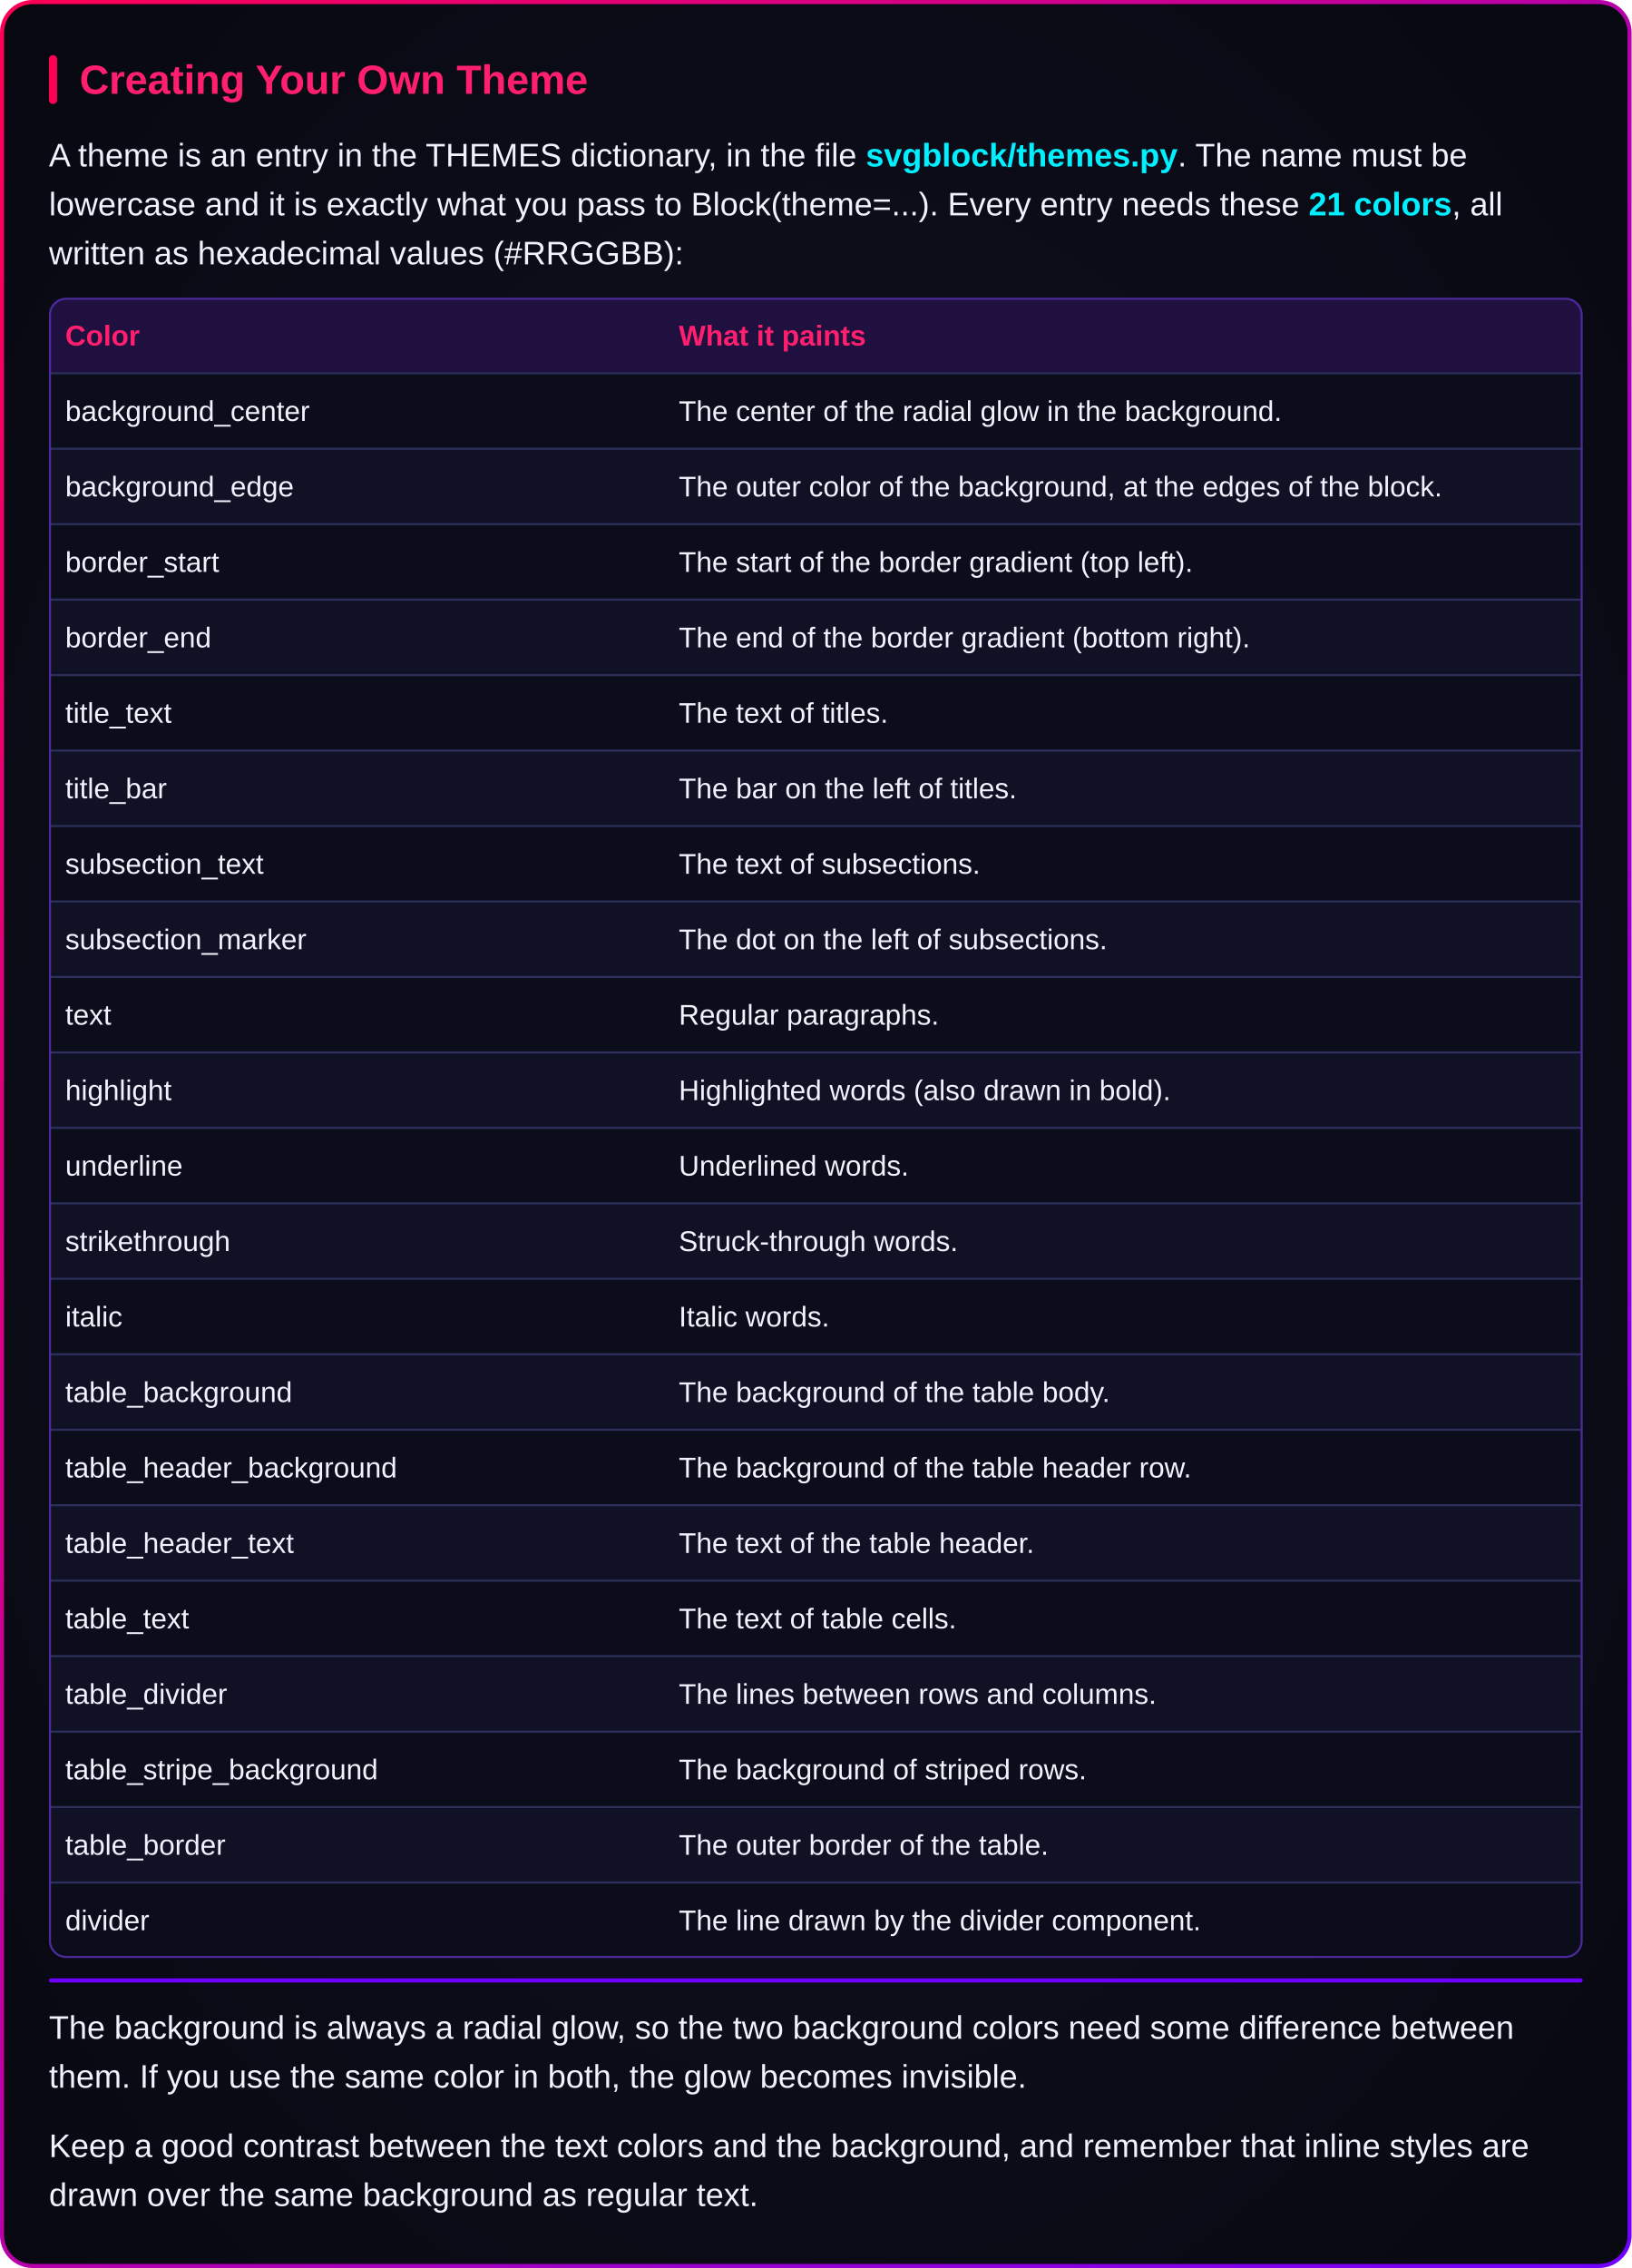
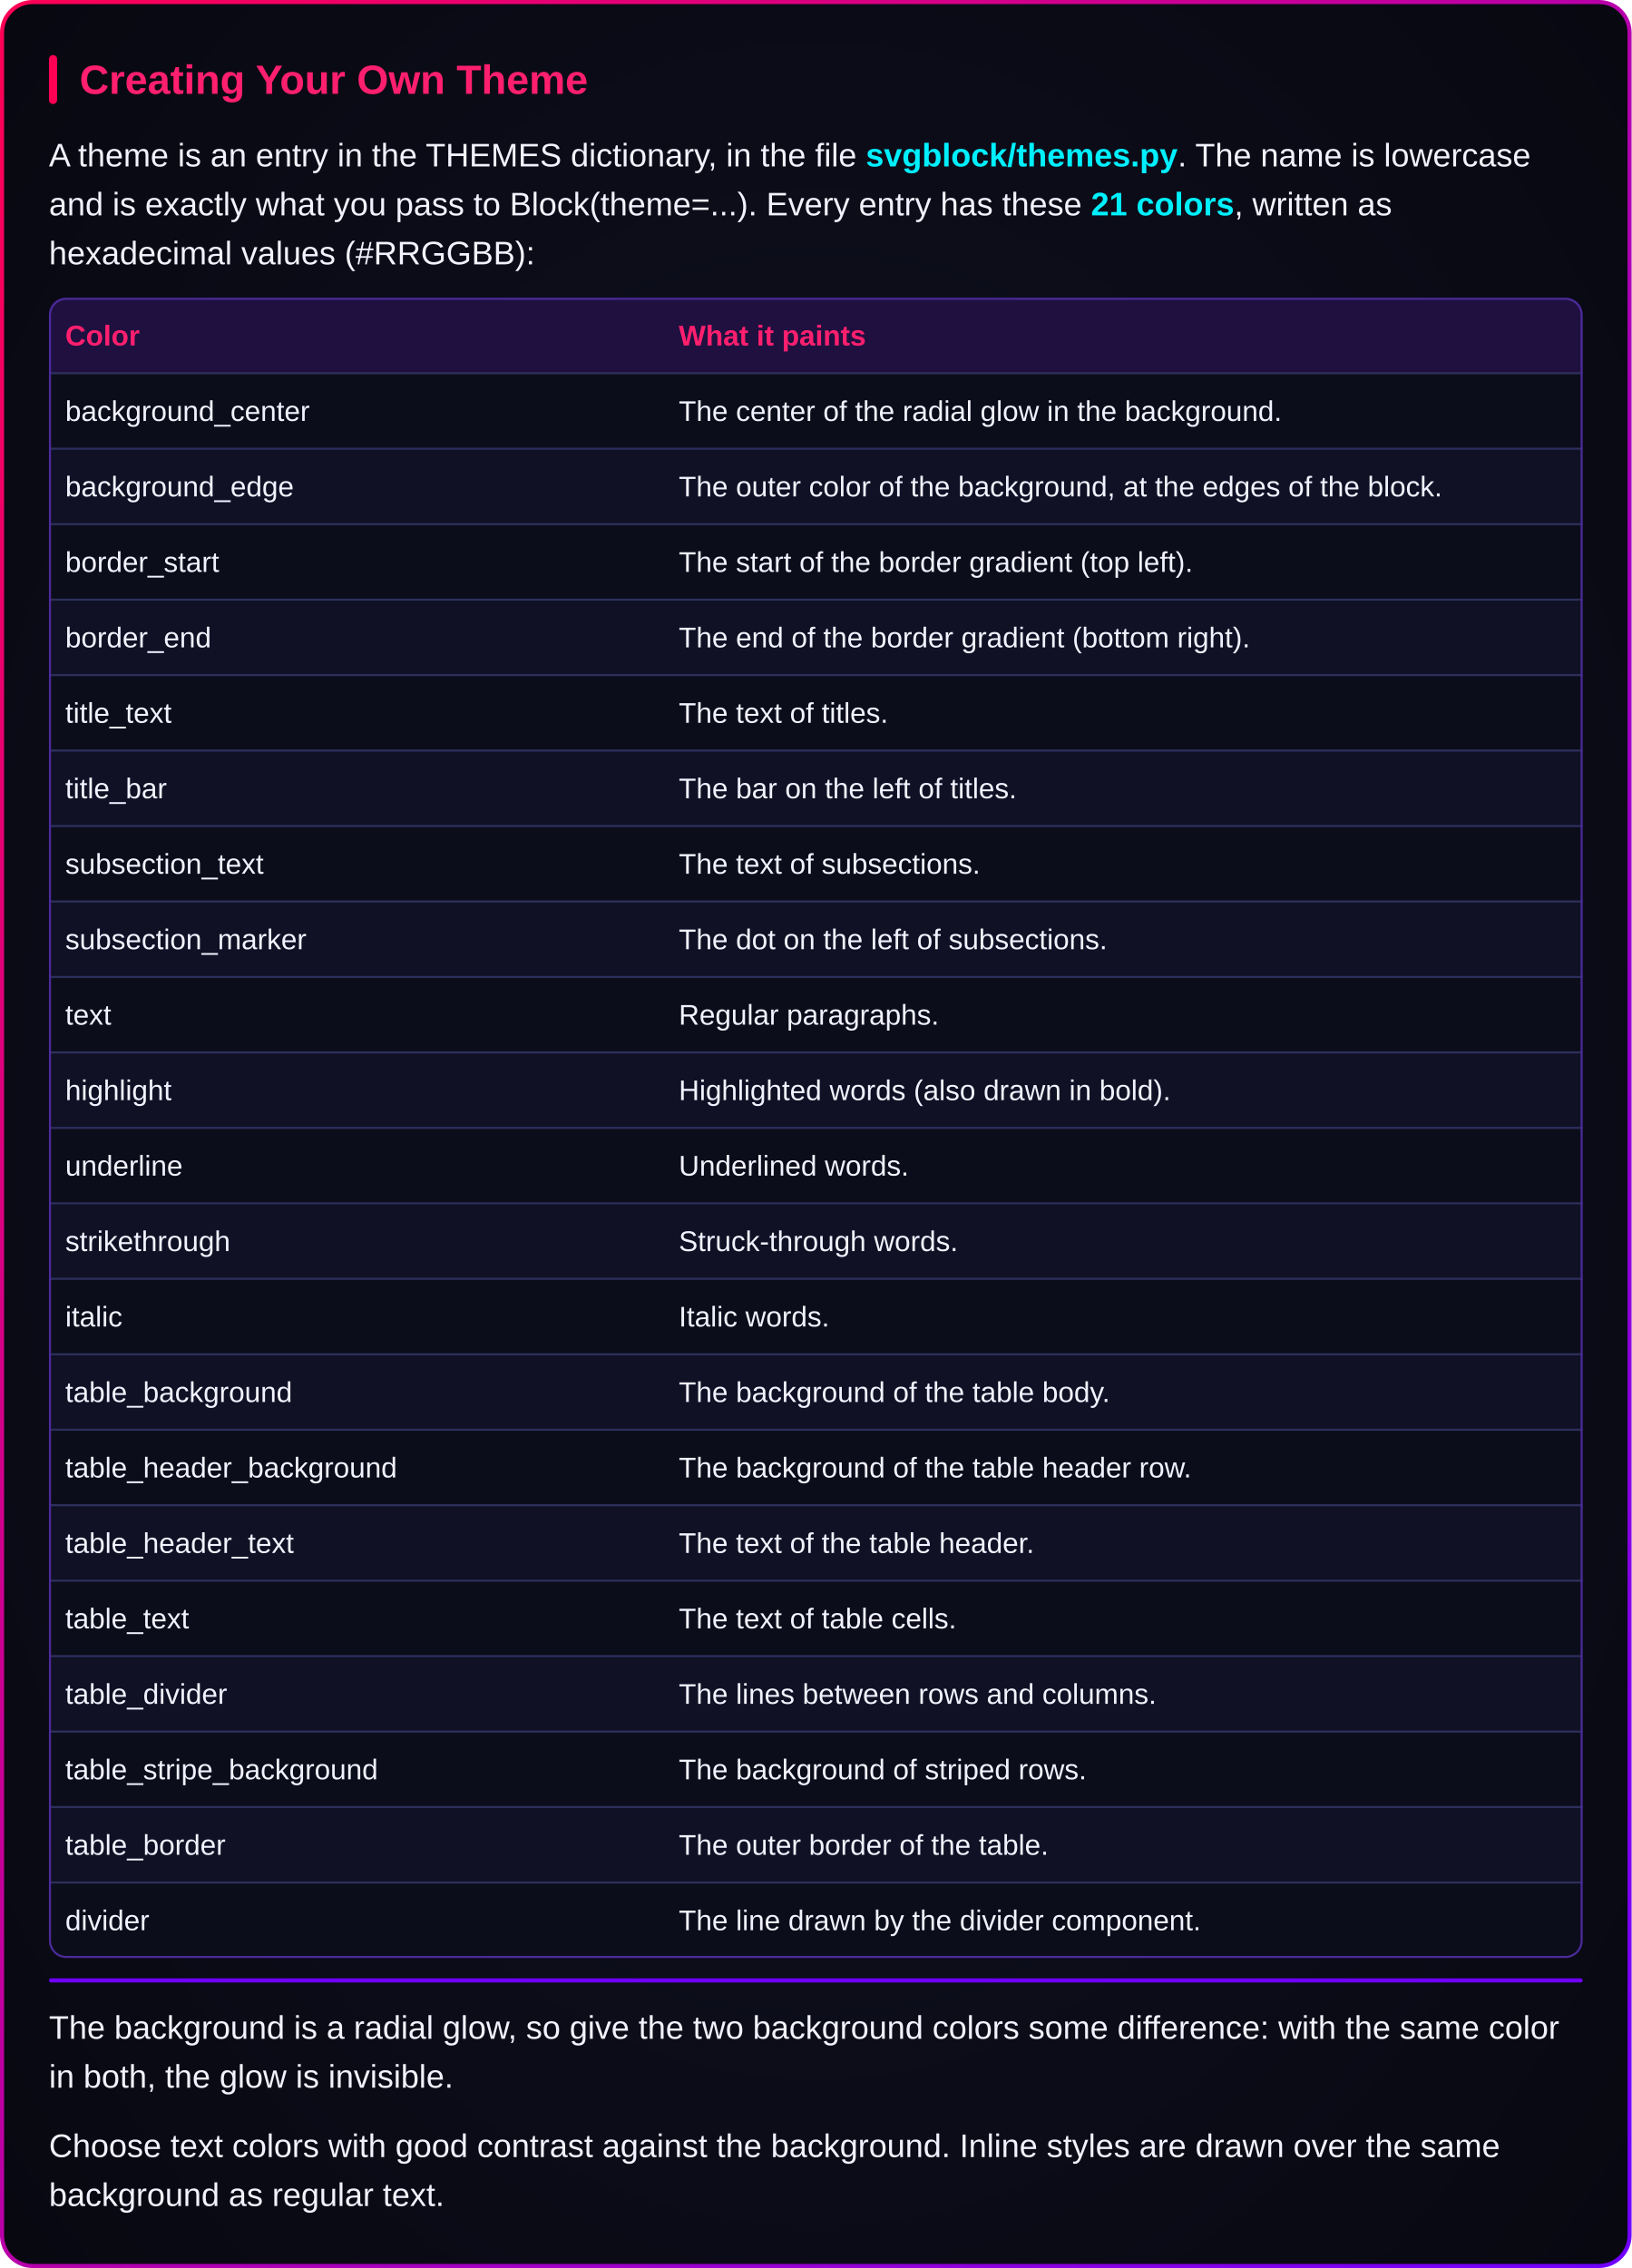
<svg xmlns="http://www.w3.org/2000/svg" width="800" height="1112" viewBox="0 0 800 1112">
  <style>
@keyframes entry {
  from { opacity: 0; } to { opacity: 1; transform: none; }
}
.entry {
  animation: entry 0.8s ease-out both;
  transform-box: fill-box;
  transform-origin: center;
}
@media (prefers-reduced-motion: reduce) {
  .entry { animation: none; }
}
</style>
  <g class="entry">
    <defs>
      <radialGradient id="background" cx="0.5" cy="0.5" r="0.7">
        <stop offset="0" stop-color="#121324" />
        <stop offset="1" stop-color="#080811" />
      </radialGradient>
      <linearGradient id="border" x1="0" y1="0" x2="1" y2="1">
        <stop offset="0" stop-color="#FF0055" />
        <stop offset="1" stop-color="#7000FF" />
      </linearGradient>
    </defs>
    <rect x="1" y="1" width="798" height="1110" rx="15" fill="url(#background)" stroke="none" stroke-width="2" />
    <rect x="1" y="1" width="798" height="1110" rx="15" fill="none" stroke="url(#border)" stroke-width="2" />
    <g font-family="Arial, Helvetica, sans-serif">
      <rect x="24.0" y="27.0" width="4" height="24.0" rx="2" fill="#FF0055" />
      <text x="39.0" y="46.0" font-size="20" fill="#FF1F6E" font-weight="700">Creating Your Own Theme</text>
-       <text x="24.0" y="81.6" font-size="16" fill="#F2F2FF">A theme is an entry in the THEMES dictionary, in the file <tspan fill="#00F0FF" font-weight="700">svgblock/themes.py</tspan>. The name must be</text>
-       <text x="24.0" y="105.6" font-size="16" fill="#F2F2FF">lowercase and it is exactly what you pass to Block(theme=...). Every entry needs these <tspan fill="#00F0FF" font-weight="700">21 colors</tspan>, all</text>
-       <text x="24.0" y="129.6" font-size="16" fill="#F2F2FF">written as hexadecimal values (#RRGGBB):</text>
+       <text x="24.0" y="81.6" font-size="16" fill="#F2F2FF">A theme is an entry in the THEMES dictionary, in the file <tspan fill="#00F0FF" font-weight="700">svgblock/themes.py</tspan>. The name is lowercase</text>
+       <text x="24.0" y="105.6" font-size="16" fill="#F2F2FF">and is exactly what you pass to Block(theme=...). Every entry has these <tspan fill="#00F0FF" font-weight="700">21 colors</tspan>, written as</text>
+       <text x="24.0" y="129.6" font-size="16" fill="#F2F2FF">hexadecimal values (#RRGGBB):</text>
      <clipPath id="table-clip-24-146">
        <rect x="24.0" y="146.0" width="752.0" height="814.0" rx="8" />
      </clipPath>
      <g clip-path="url(#table-clip-24-146)">
        <rect x="24.0" y="146.0" width="752.0" height="814.0" fill="#0C0D1B" />
        <rect x="24.0" y="146.0" width="752.0" height="37.0" fill="#1F1040" />
        <rect x="24.0" y="220.0" width="752.0" height="37.0" fill="#101125" />
        <rect x="24.0" y="294.0" width="752.0" height="37.0" fill="#101125" />
        <rect x="24.0" y="368.0" width="752.0" height="37.0" fill="#101125" />
        <rect x="24.0" y="442.0" width="752.0" height="37.0" fill="#101125" />
        <rect x="24.0" y="516.0" width="752.0" height="37.0" fill="#101125" />
        <rect x="24.0" y="590.0" width="752.0" height="37.0" fill="#101125" />
        <rect x="24.0" y="664.0" width="752.0" height="37.0" fill="#101125" />
        <rect x="24.0" y="738.0" width="752.0" height="37.0" fill="#101125" />
        <rect x="24.0" y="812.0" width="752.0" height="37.0" fill="#101125" />
        <rect x="24.0" y="886.0" width="752.0" height="37.0" fill="#101125" />
      </g>
      <line x1="24.0" y1="183.0" x2="776.0" y2="183.0" stroke="#2D2F5C" stroke-width="1" />
      <line x1="24.0" y1="220.0" x2="776.0" y2="220.0" stroke="#2D2F5C" stroke-width="1" />
      <line x1="24.0" y1="257.0" x2="776.0" y2="257.0" stroke="#2D2F5C" stroke-width="1" />
      <line x1="24.0" y1="294.0" x2="776.0" y2="294.0" stroke="#2D2F5C" stroke-width="1" />
      <line x1="24.0" y1="331.0" x2="776.0" y2="331.0" stroke="#2D2F5C" stroke-width="1" />
      <line x1="24.0" y1="368.0" x2="776.0" y2="368.0" stroke="#2D2F5C" stroke-width="1" />
      <line x1="24.0" y1="405.0" x2="776.0" y2="405.0" stroke="#2D2F5C" stroke-width="1" />
      <line x1="24.0" y1="442.0" x2="776.0" y2="442.0" stroke="#2D2F5C" stroke-width="1" />
      <line x1="24.0" y1="479.0" x2="776.0" y2="479.0" stroke="#2D2F5C" stroke-width="1" />
      <line x1="24.0" y1="516.0" x2="776.0" y2="516.0" stroke="#2D2F5C" stroke-width="1" />
      <line x1="24.0" y1="553.0" x2="776.0" y2="553.0" stroke="#2D2F5C" stroke-width="1" />
      <line x1="24.0" y1="590.0" x2="776.0" y2="590.0" stroke="#2D2F5C" stroke-width="1" />
      <line x1="24.0" y1="627.0" x2="776.0" y2="627.0" stroke="#2D2F5C" stroke-width="1" />
      <line x1="24.0" y1="664.0" x2="776.0" y2="664.0" stroke="#2D2F5C" stroke-width="1" />
      <line x1="24.0" y1="701.0" x2="776.0" y2="701.0" stroke="#2D2F5C" stroke-width="1" />
      <line x1="24.0" y1="738.0" x2="776.0" y2="738.0" stroke="#2D2F5C" stroke-width="1" />
      <line x1="24.0" y1="775.0" x2="776.0" y2="775.0" stroke="#2D2F5C" stroke-width="1" />
      <line x1="24.0" y1="812.0" x2="776.0" y2="812.0" stroke="#2D2F5C" stroke-width="1" />
      <line x1="24.0" y1="849.0" x2="776.0" y2="849.0" stroke="#2D2F5C" stroke-width="1" />
      <line x1="24.0" y1="886.0" x2="776.0" y2="886.0" stroke="#2D2F5C" stroke-width="1" />
      <line x1="24.0" y1="923.0" x2="776.0" y2="923.0" stroke="#2D2F5C" stroke-width="1" />
      <text x="32.0" y="169.4" font-size="14" fill="#FF1F6E" font-weight="700">Color</text>
      <text x="332.8" y="169.4" font-size="14" fill="#FF1F6E" font-weight="700">What it paints</text>
      <text x="32.0" y="206.4" font-size="14" fill="#F2F2FF">background_center</text>
      <text x="332.8" y="206.4" font-size="14" fill="#F2F2FF">The center of the radial glow in the background.</text>
      <text x="32.0" y="243.4" font-size="14" fill="#F2F2FF">background_edge</text>
      <text x="332.8" y="243.4" font-size="14" fill="#F2F2FF">The outer color of the background, at the edges of the block.</text>
      <text x="32.0" y="280.4" font-size="14" fill="#F2F2FF">border_start</text>
      <text x="332.8" y="280.4" font-size="14" fill="#F2F2FF">The start of the border gradient (top left).</text>
      <text x="32.0" y="317.4" font-size="14" fill="#F2F2FF">border_end</text>
      <text x="332.8" y="317.4" font-size="14" fill="#F2F2FF">The end of the border gradient (bottom right).</text>
      <text x="32.0" y="354.4" font-size="14" fill="#F2F2FF">title_text</text>
      <text x="332.8" y="354.4" font-size="14" fill="#F2F2FF">The text of titles.</text>
      <text x="32.0" y="391.4" font-size="14" fill="#F2F2FF">title_bar</text>
      <text x="332.8" y="391.4" font-size="14" fill="#F2F2FF">The bar on the left of titles.</text>
      <text x="32.0" y="428.4" font-size="14" fill="#F2F2FF">subsection_text</text>
      <text x="332.8" y="428.4" font-size="14" fill="#F2F2FF">The text of subsections.</text>
      <text x="32.0" y="465.4" font-size="14" fill="#F2F2FF">subsection_marker</text>
      <text x="332.8" y="465.4" font-size="14" fill="#F2F2FF">The dot on the left of subsections.</text>
      <text x="32.0" y="502.4" font-size="14" fill="#F2F2FF">text</text>
      <text x="332.8" y="502.4" font-size="14" fill="#F2F2FF">Regular paragraphs.</text>
      <text x="32.0" y="539.4" font-size="14" fill="#F2F2FF">highlight</text>
      <text x="332.8" y="539.4" font-size="14" fill="#F2F2FF">Highlighted words (also drawn in bold).</text>
      <text x="32.0" y="576.4" font-size="14" fill="#F2F2FF">underline</text>
      <text x="332.8" y="576.4" font-size="14" fill="#F2F2FF">Underlined words.</text>
      <text x="32.0" y="613.4" font-size="14" fill="#F2F2FF">strikethrough</text>
      <text x="332.8" y="613.4" font-size="14" fill="#F2F2FF">Struck-through words.</text>
      <text x="32.0" y="650.4" font-size="14" fill="#F2F2FF">italic</text>
      <text x="332.8" y="650.4" font-size="14" fill="#F2F2FF">Italic words.</text>
      <text x="32.0" y="687.4" font-size="14" fill="#F2F2FF">table_background</text>
      <text x="332.8" y="687.4" font-size="14" fill="#F2F2FF">The background of the table body.</text>
      <text x="32.0" y="724.4" font-size="14" fill="#F2F2FF">table_header_background</text>
      <text x="332.8" y="724.4" font-size="14" fill="#F2F2FF">The background of the table header row.</text>
      <text x="32.0" y="761.4" font-size="14" fill="#F2F2FF">table_header_text</text>
      <text x="332.8" y="761.4" font-size="14" fill="#F2F2FF">The text of the table header.</text>
      <text x="32.0" y="798.4" font-size="14" fill="#F2F2FF">table_text</text>
      <text x="332.8" y="798.4" font-size="14" fill="#F2F2FF">The text of table cells.</text>
      <text x="32.0" y="835.4" font-size="14" fill="#F2F2FF">table_divider</text>
      <text x="332.8" y="835.4" font-size="14" fill="#F2F2FF">The lines between rows and columns.</text>
      <text x="32.0" y="872.4" font-size="14" fill="#F2F2FF">table_stripe_background</text>
      <text x="332.8" y="872.4" font-size="14" fill="#F2F2FF">The background of striped rows.</text>
      <text x="32.0" y="909.4" font-size="14" fill="#F2F2FF">table_border</text>
      <text x="332.8" y="909.4" font-size="14" fill="#F2F2FF">The outer border of the table.</text>
      <text x="32.0" y="946.4" font-size="14" fill="#F2F2FF">divider</text>
      <text x="332.8" y="946.4" font-size="14" fill="#F2F2FF">The line drawn by the divider component.</text>
      <rect x="24.5" y="146.5" width="751.0" height="813.0" rx="8" fill="none" stroke="#4B2A9A" stroke-width="1" />
      <rect x="24.0" y="970.0" width="752.0" height="2" rx="1" fill="#7000FF" />
-       <text x="24.0" y="999.6" font-size="16" fill="#F2F2FF">The background is always a radial glow, so the two background colors need some difference between</text>
-       <text x="24.0" y="1023.6" font-size="16" fill="#F2F2FF">them. If you use the same color in both, the glow becomes invisible.</text>
-       <text x="24.0" y="1057.6" font-size="16" fill="#F2F2FF">Keep a good contrast between the text colors and the background, and remember that inline styles are</text>
-       <text x="24.0" y="1081.6" font-size="16" fill="#F2F2FF">drawn over the same background as regular text.</text>
+       <text x="24.0" y="999.6" font-size="16" fill="#F2F2FF">The background is a radial glow, so give the two background colors some difference: with the same color</text>
+       <text x="24.0" y="1023.6" font-size="16" fill="#F2F2FF">in both, the glow is invisible.</text>
+       <text x="24.0" y="1057.6" font-size="16" fill="#F2F2FF">Choose text colors with good contrast against the background. Inline styles are drawn over the same</text>
+       <text x="24.0" y="1081.6" font-size="16" fill="#F2F2FF">background as regular text.</text>
    </g>
  </g>
</svg>
